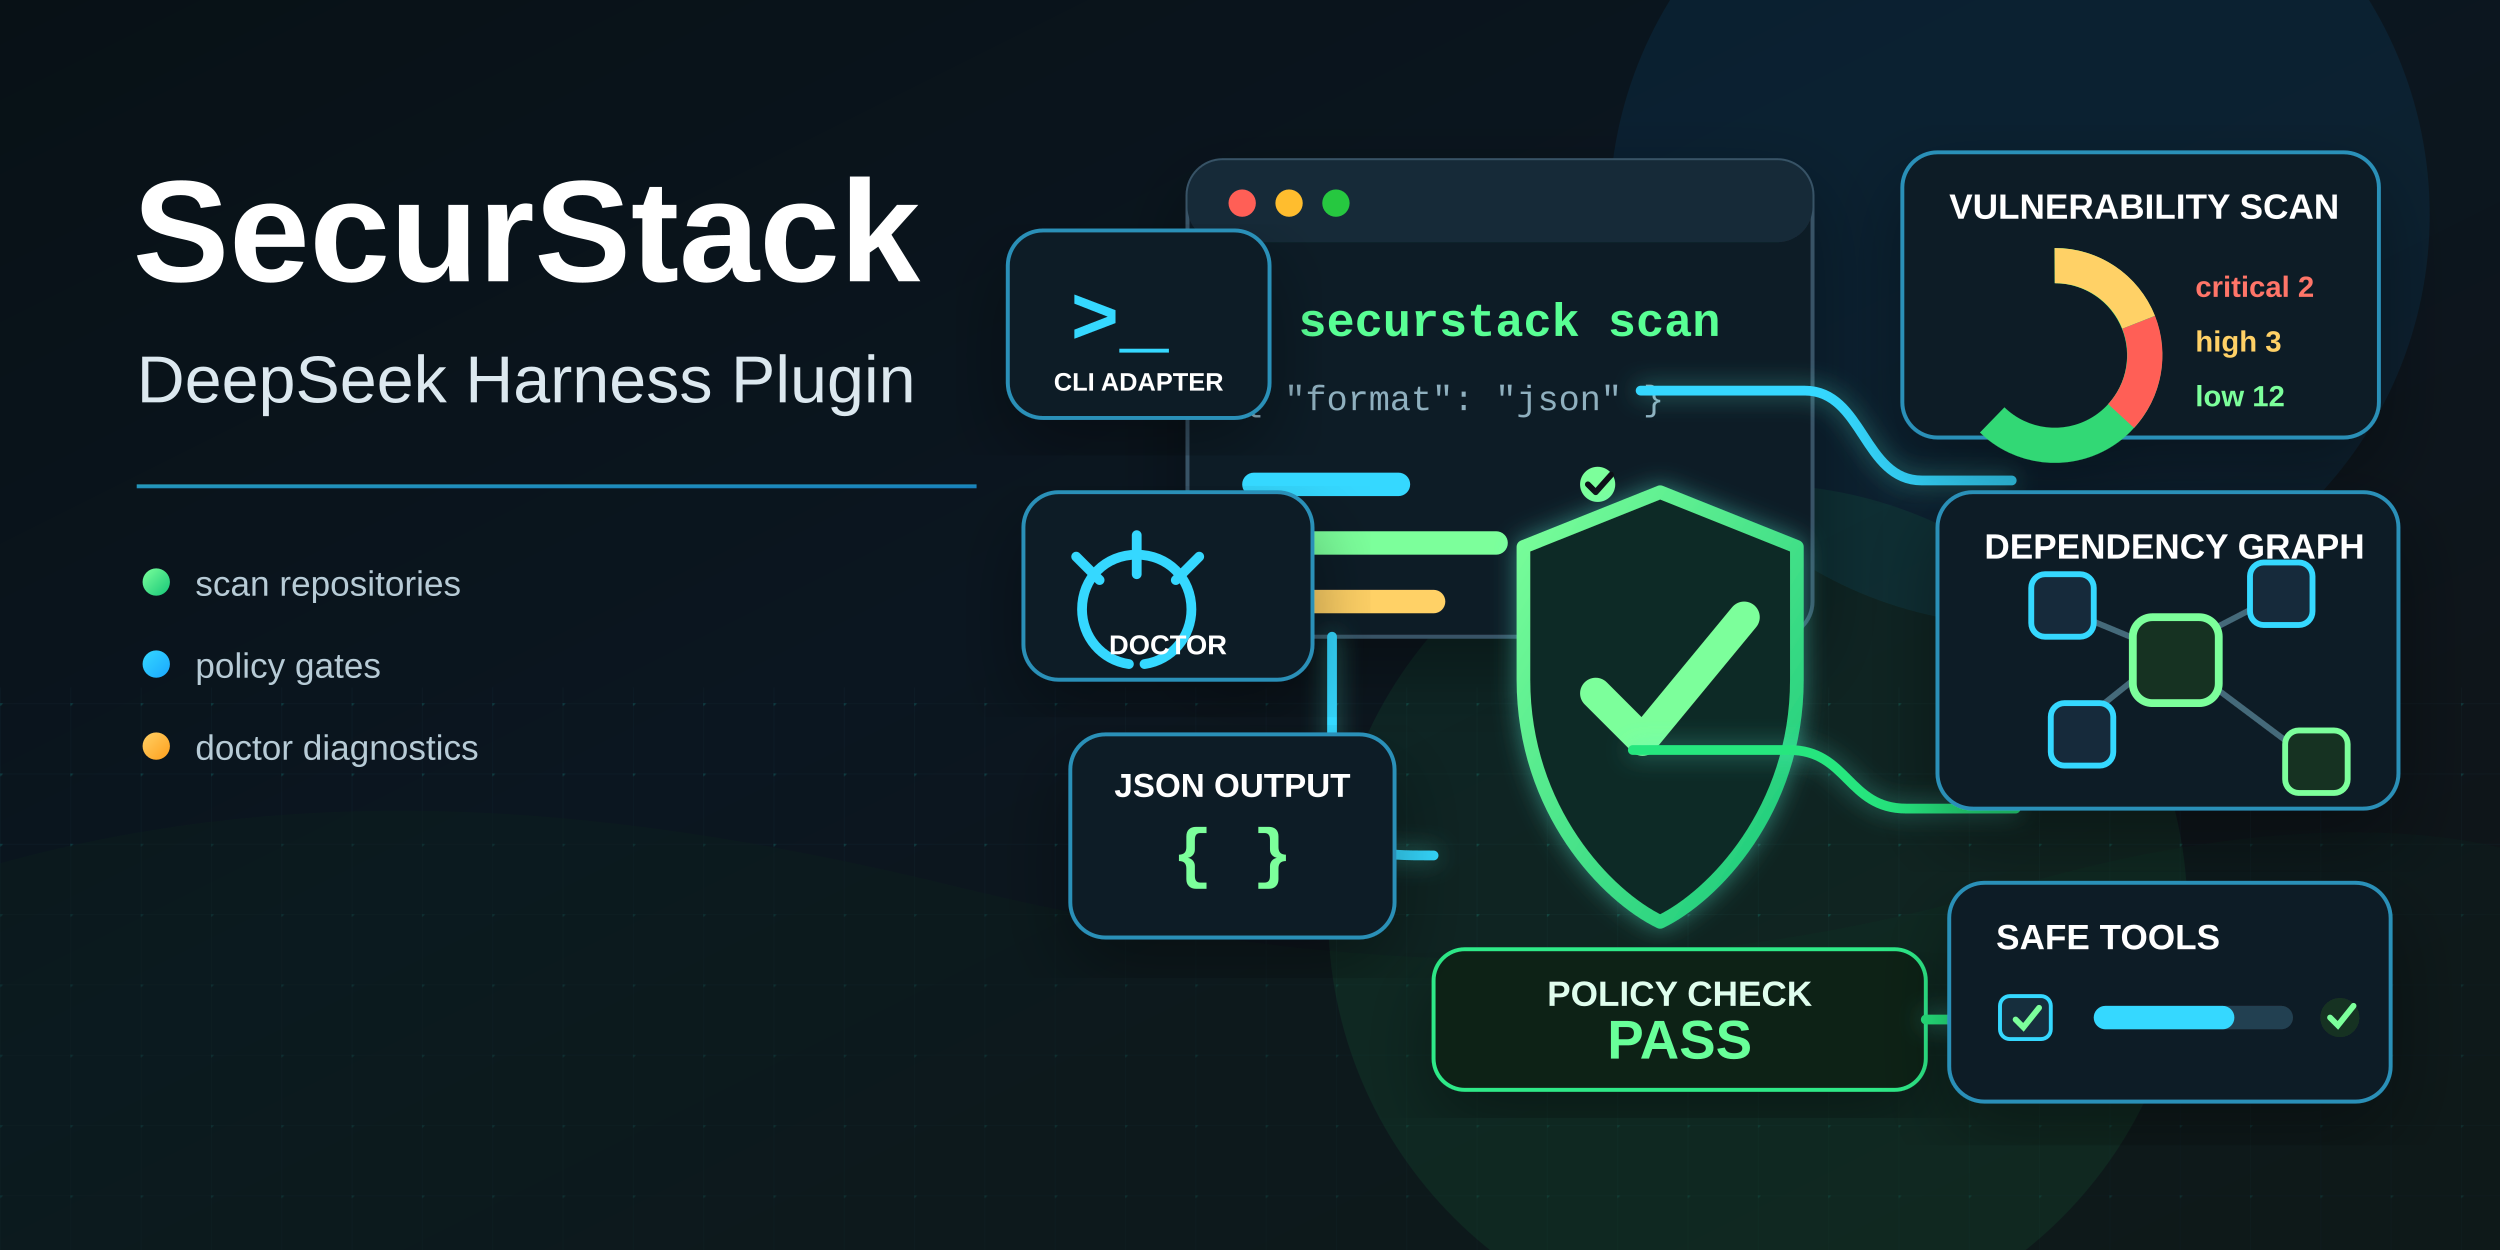
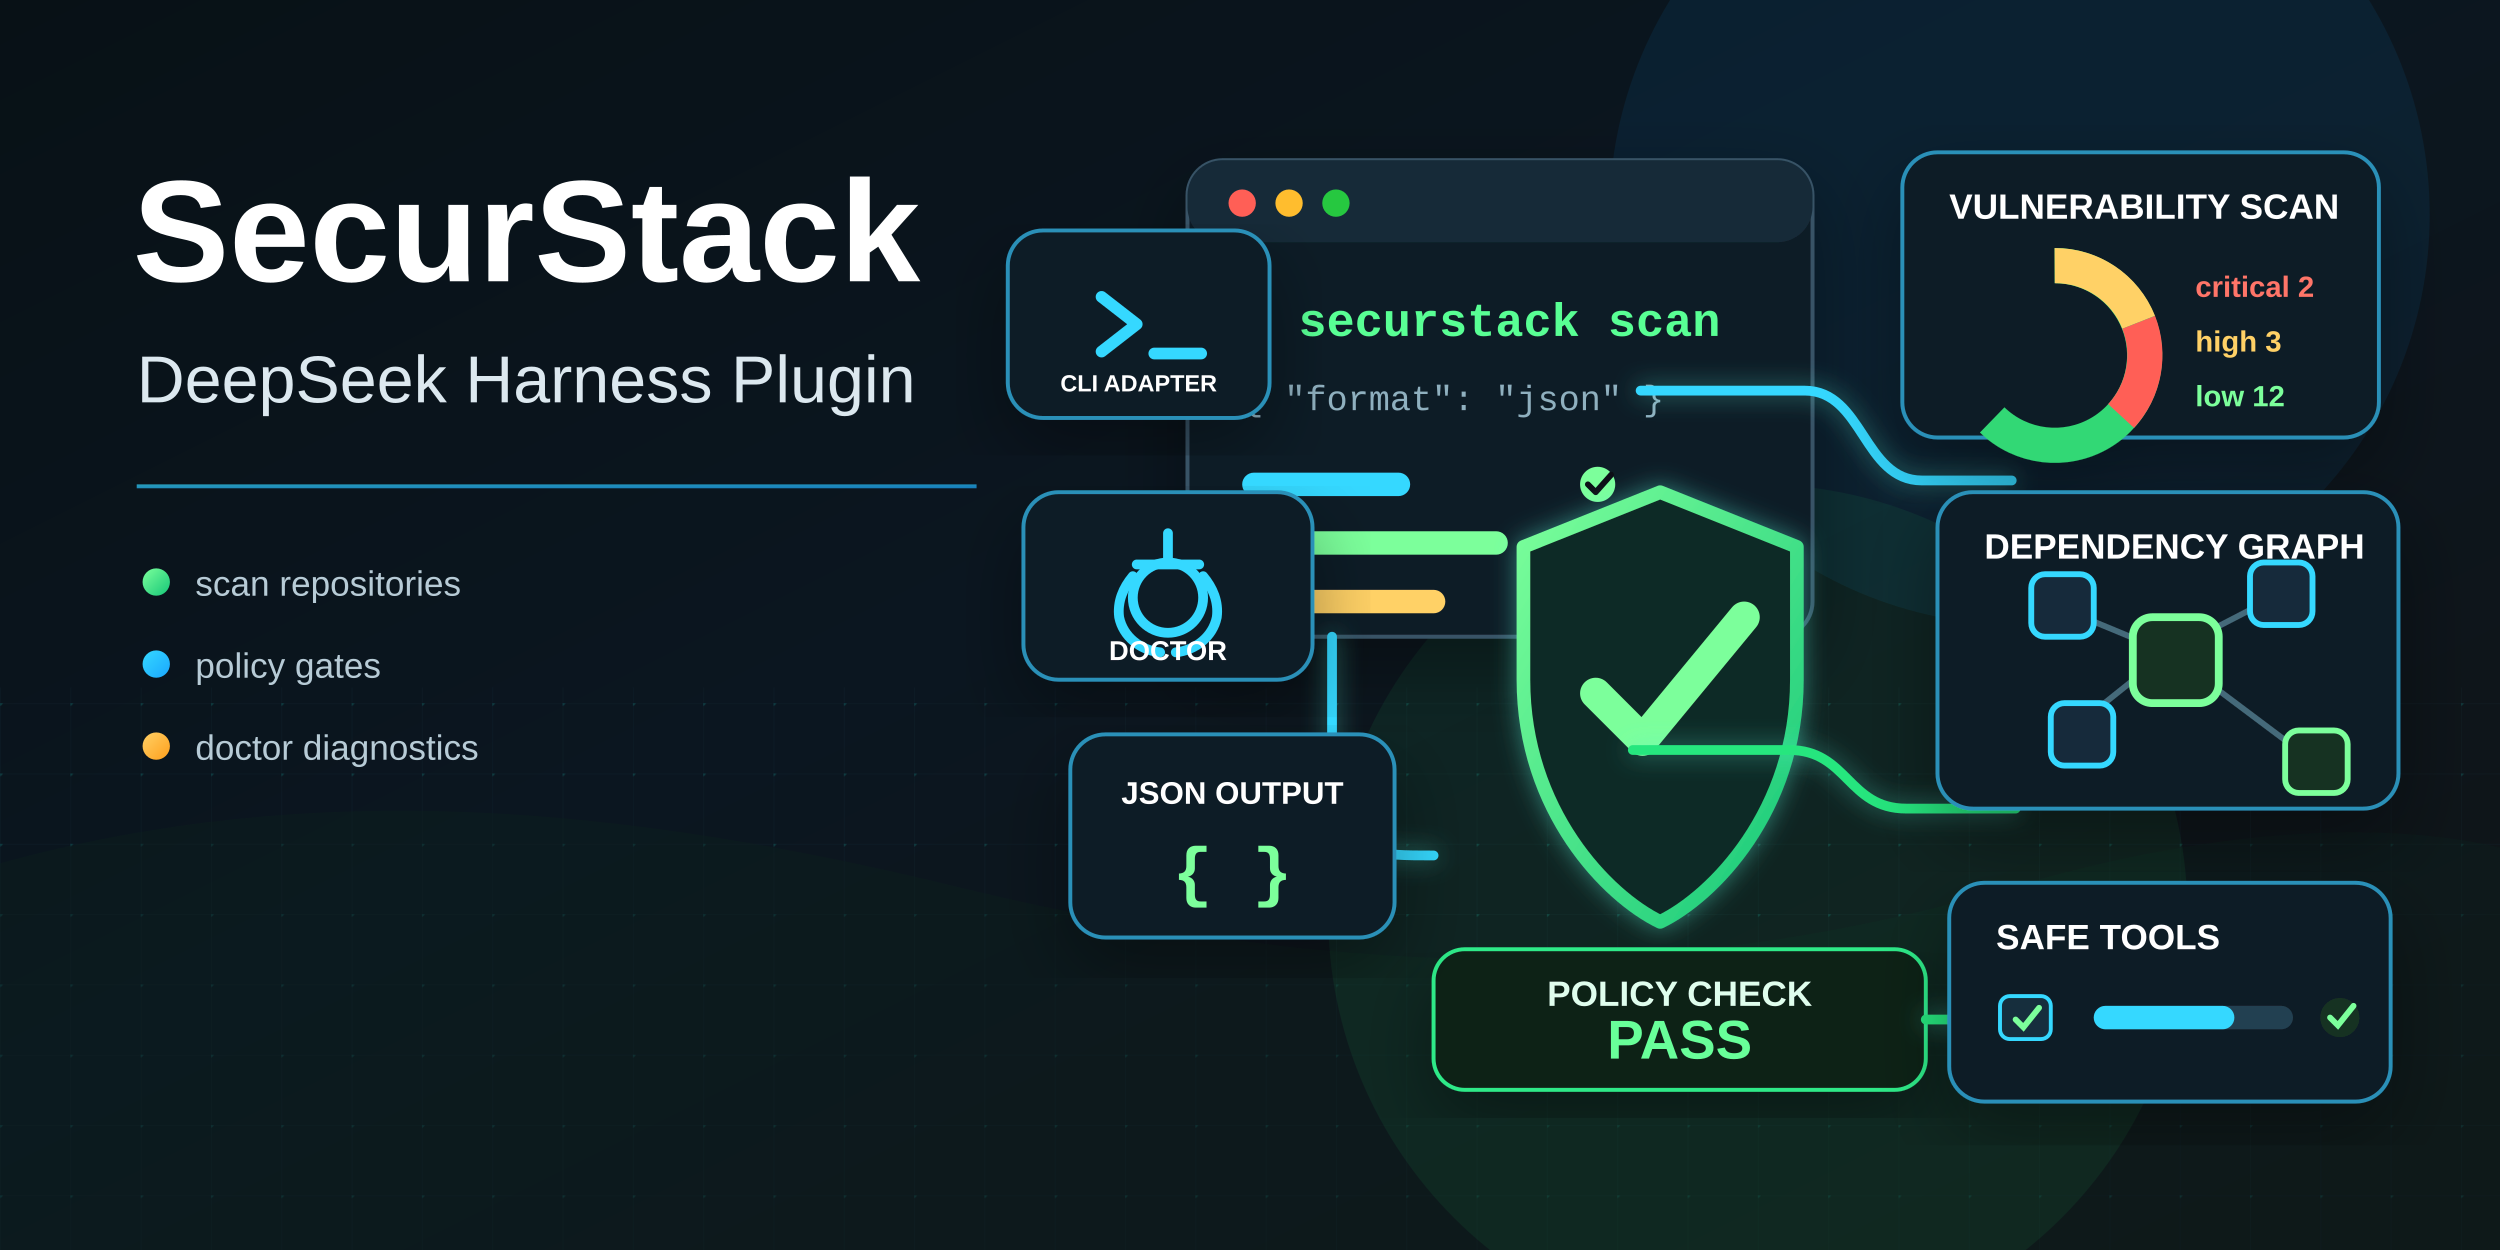
<svg xmlns="http://www.w3.org/2000/svg" viewBox="0 0 1280 640" role="img" aria-labelledby="title desc">
  <defs>
    <linearGradient id="bg" x1="0" y1="0" x2="1" y2="1">
      <stop offset="0" stop-color="#081116" />
      <stop offset="0.44" stop-color="#0b1620" />
      <stop offset="1" stop-color="#101416" />
    </linearGradient>
    <linearGradient id="cyan" x1="0" y1="0" x2="1" y2="1">
      <stop offset="0" stop-color="#35d8ff" />
      <stop offset="1" stop-color="#1aa7ff" />
    </linearGradient>
    <linearGradient id="green" x1="0" y1="0" x2="1" y2="1">
      <stop offset="0" stop-color="#7cff9b" />
      <stop offset="1" stop-color="#15c778" />
    </linearGradient>
    <linearGradient id="amber" x1="0" y1="0" x2="1" y2="1">
      <stop offset="0" stop-color="#ffd166" />
      <stop offset="1" stop-color="#ff9f1c" />
    </linearGradient>
    <filter id="glow" x="-30%" y="-30%" width="160%" height="160%">
      <feGaussianBlur stdDeviation="6" result="blur" />
      <feColorMatrix in="blur" type="matrix" values="0 0 0 0 0.1 0 0 0 0 0.9 0 0 0 0 0.7 0 0 0 0.45 0" result="glow" />
      <feMerge>
        <feMergeNode in="glow" />
        <feMergeNode in="SourceGraphic" />
      </feMerge>
    </filter>
    <filter id="softShadow" x="-20%" y="-20%" width="140%" height="140%">
      <feDropShadow dx="0" dy="16" stdDeviation="20" flood-color="#000000" flood-opacity="0.35" />
    </filter>
    <pattern id="grid" width="36" height="36" patternUnits="userSpaceOnUse">
      <path d="M36 0H0V36" fill="none" stroke="#183241" stroke-width="1" opacity="0.35" />
      <circle cx="0" cy="0" r="1.4" fill="#20d6c8" opacity="0.35" />
    </pattern>
  </defs>
  <rect width="1280" height="640" fill="url(#bg)" />
  <rect y="352" width="1280" height="288" fill="url(#grid)" opacity="0.45" />
  <path d="M0 442C160 398 319 412 494 455C697 504 864 503 1031 454C1140 422 1225 421 1280 434V640H0Z" fill="#0b201c" opacity="0.42" />
  <circle cx="1034" cy="110" r="210" fill="#0ba1ff" opacity="0.08" />
  <circle cx="900" cy="468" r="220" fill="#21d46b" opacity="0.08" />
  <g transform="translate(68 144)">
    <text x="0" y="0" fill="#ffffff" font-family="Arial" font-size="74" font-weight="800" letter-spacing="0">SecurStack</text>
    <text x="2" y="62" fill="#dce8ef" font-family="Arial" font-size="34" font-weight="500" letter-spacing="0">DeepSeek Harness Plugin</text>
    <rect x="2" y="104" width="430" height="2" fill="url(#cyan)" opacity="0.7" />
    <g transform="translate(0 142)" font-family="Arial">
      <g>
        <circle cx="12" cy="12" r="7" fill="url(#green)" />
        <text x="32" y="19" fill="#b7cbd6" font-size="18">scan repositories</text>
      </g>
      <g transform="translate(0 42)">
        <circle cx="12" cy="12" r="7" fill="url(#cyan)" />
        <text x="32" y="19" fill="#b7cbd6" font-size="18">policy gates</text>
      </g>
      <g transform="translate(0 84)">
        <circle cx="12" cy="12" r="7" fill="url(#amber)" />
        <text x="32" y="19" fill="#b7cbd6" font-size="18">doctor diagnostics</text>
      </g>
    </g>
  </g>
  <g transform="translate(608 82)" filter="url(#softShadow)">
    <rect x="0" y="0" width="320" height="244" rx="18" fill="#101e28" stroke="#375366" stroke-width="2" />
    <rect x="0" y="0" width="320" height="42" rx="18" fill="#162b39" />
    <circle cx="28" cy="22" r="7" fill="#ff5f57" />
    <circle cx="52" cy="22" r="7" fill="#ffbd2e" />
    <circle cx="76" cy="22" r="7" fill="#28c840" />
    <text x="28" y="90" fill="#59ff94" font-family="Courier New" font-size="24" font-weight="700">&gt; securstack scan</text>
    <text x="28" y="128" fill="#8fb0bf" font-family="Courier New" font-size="18">{ "format": "json" }</text>
    <g transform="translate(28 160)">
      <rect width="86" height="12" rx="6" fill="#35d8ff" />
      <rect y="30" width="136" height="12" rx="6" fill="#7cff9b" />
      <rect y="60" width="104" height="12" rx="6" fill="#ffd166" />
      <circle cx="182" cy="6" r="9" fill="#7cff9b" />
      <path d="M177 6l4 4 8-9" fill="none" stroke="#081116" stroke-width="3" stroke-linecap="round" stroke-linejoin="round" />
    </g>
  </g>
  <g transform="translate(762 252)" filter="url(#glow)">
    <path d="M88 0l70 28v68c0 67-43 111-70 124C61 207 18 163 18 96V28L88 0Z" fill="#102a25" stroke="url(#green)" stroke-width="7" stroke-linejoin="round" />
    <path d="M55 103l24 24 52-63" fill="none" stroke="#7cff9b" stroke-width="16" stroke-linecap="round" stroke-linejoin="round" />
  </g>
  <g transform="translate(734 486)" filter="url(#softShadow)">
    <rect width="252" height="72" rx="16" fill="#102019" stroke="#2eea88" stroke-width="2" />
    <text x="126" y="29" text-anchor="middle" fill="#dffeed" font-family="Arial" font-size="18" font-weight="800">POLICY CHECK</text>
    <text x="126" y="56" text-anchor="middle" fill="#67ff99" font-family="Arial" font-size="28" font-weight="900">PASS</text>
  </g>
  <g stroke-linecap="round" fill="none" filter="url(#glow)">
    <path d="M840 200H924C954 200 954 246 984 246H1030" stroke="#35d8ff" stroke-width="5" />
    <path d="M836 384H916C946 384 946 414 976 414H1032" stroke="#28e67e" stroke-width="5" />
    <path d="M682 326V410C682 438 706 438 734 438" stroke="#35d8ff" stroke-width="5" />
    <path d="M986 522H1050C1076 522 1076 492 1102 492" stroke="#28e67e" stroke-width="5" />
  </g>
  <g transform="translate(974 78)" filter="url(#softShadow)">
    <rect width="244" height="146" rx="18" fill="#101d27" stroke="#2b90b8" stroke-width="2" />
    <text x="24" y="34" fill="#ffffff" font-family="Arial" font-size="18" font-weight="800">VULNERABILITY SCAN</text>
    <path d="M78 58a46 46 0 1 1-32 79" fill="none" stroke="#31d875" stroke-width="18" />
    <path d="M78 58a46 46 0 0 1 43 29" fill="none" stroke="#ffd166" stroke-width="18" />
    <path d="M121 87a46 46 0 0 1-9 48" fill="none" stroke="#ff5f57" stroke-width="18" />
    <g font-family="Arial" font-size="15" font-weight="700">
      <text x="150" y="74" fill="#ff7468">critical 2</text>
      <text x="150" y="102" fill="#ffd166">high 3</text>
      <text x="150" y="130" fill="#7cff9b">low 12</text>
    </g>
  </g>
  <g transform="translate(992 252)" filter="url(#softShadow)">
    <rect width="236" height="162" rx="18" fill="#101d27" stroke="#2b90b8" stroke-width="2" />
    <text x="24" y="34" fill="#ffffff" font-family="Arial" font-size="18" font-weight="800">DEPENDENCY GRAPH</text>
    <g stroke="#456a7a" stroke-width="3">
      <path d="M118 82L60 58M118 82l58-30M118 82L68 122M118 82l72 54" />
    </g>
    <g fill="#142b3a" stroke="#35d8ff" stroke-width="3">
      <rect x="48" y="42" width="32" height="32" rx="7" />
      <rect x="160" y="36" width="32" height="32" rx="7" />
      <rect x="58" y="108" width="32" height="32" rx="7" />
    </g>
    <rect x="100" y="64" width="44" height="44" rx="10" fill="#143323" stroke="#7cff9b" stroke-width="4" />
    <rect x="178" y="122" width="32" height="32" rx="7" fill="#143323" stroke="#7cff9b" stroke-width="3" />
  </g>
  <g transform="translate(998 452)" filter="url(#softShadow)">
    <rect width="226" height="112" rx="18" fill="#101d27" stroke="#2b90b8" stroke-width="2" />
    <text x="24" y="34" fill="#ffffff" font-family="Arial" font-size="18" font-weight="800">SAFE TOOLS</text>
    <g transform="translate(26 58)" stroke-linecap="round">
      <rect width="26" height="22" rx="5" fill="#122f3c" stroke="#35d8ff" stroke-width="2" />
      <path d="M8 12l4 4 8-10" stroke="#7cff9b" stroke-width="3" fill="none" />
      <rect x="48" y="5" width="102" height="12" rx="6" fill="#244151" />
      <rect x="48" y="5" width="72" height="12" rx="6" fill="#35d8ff" />
      <circle cx="174" cy="11" r="10" fill="#143323" />
      <path d="M169 11l4 4 8-10" stroke="#7cff9b" stroke-width="3" fill="none" />
    </g>
  </g>
  <g transform="translate(548 376)" filter="url(#softShadow)">
    <rect width="166" height="104" rx="18" fill="#101d27" stroke="#2b90b8" stroke-width="2" />
-     <text x="83" y="32" text-anchor="middle" fill="#ffffff" font-family="Arial" font-size="17" font-weight="800">JSON OUTPUT</text>
-     <text x="83" y="72" text-anchor="middle" fill="#7cff9b" font-family="Courier New" font-size="34" font-weight="800">{ }</text>
+     <text x="83" y="31" text-anchor="middle" dominant-baseline="middle" fill="#ffffff" font-family="Arial" font-size="16" font-weight="800">JSON OUTPUT</text>
+     <text x="83" y="72" text-anchor="middle" dominant-baseline="middle" fill="#7cff9b" font-family="Courier New" font-size="34" font-weight="800">{ }</text>
  </g>
  <g transform="translate(524 252)" filter="url(#softShadow)">
    <rect width="148" height="96" rx="18" fill="#101d27" stroke="#2b90b8" stroke-width="2" />
-     <path d="M58 32c-16 0-28 12-28 28 0 14 10 26 24 28m8 0c14-2 24-14 24-28 0-16-12-28-28-28m0-10v20m-19 3l-12-12m51 12l12-12" fill="none" stroke="#35d8ff" stroke-width="5" stroke-linecap="round" />
-     <text x="74" y="83" text-anchor="middle" fill="#ffffff" font-family="Arial" font-size="14" font-weight="800">DOCTOR</text>
+     <path d="M74 21v16M58 37h32" stroke="#35d8ff" stroke-width="5" stroke-linecap="round" />
+     <path d="M56 43c-5 6-8 13-7 21 2 10 11 17 21 18m8 0c10-1 19-8 21-18 1-8-2-15-7-21" fill="none" stroke="#35d8ff" stroke-width="5" stroke-linecap="round" />
+     <circle cx="74" cy="54" r="18" fill="none" stroke="#35d8ff" stroke-width="5" />
+     <text x="74" y="82" text-anchor="middle" dominant-baseline="middle" fill="#ffffff" font-family="Arial" font-size="14" font-weight="800">DOCTOR</text>
  </g>
  <g transform="translate(516 118)" filter="url(#softShadow)">
    <rect width="134" height="96" rx="18" fill="#101d27" stroke="#2b90b8" stroke-width="2" />
-     <text x="32" y="58" fill="#35d8ff" font-family="Courier New" font-size="42" font-weight="800">&gt;_</text>
-     <text x="67" y="82" text-anchor="middle" fill="#ffffff" font-family="Arial" font-size="13" font-weight="800">CLI ADAPTER</text>
+     <path d="M48 34l18 14-18 14" fill="none" stroke="#35d8ff" stroke-width="6" stroke-linecap="round" stroke-linejoin="round" />
+     <path d="M75 63h24" fill="none" stroke="#35d8ff" stroke-width="6" stroke-linecap="round" />
+     <text x="67" y="79" text-anchor="middle" dominant-baseline="middle" fill="#ffffff" font-family="Arial" font-size="12" font-weight="800">CLI ADAPTER</text>
  </g>
</svg>
